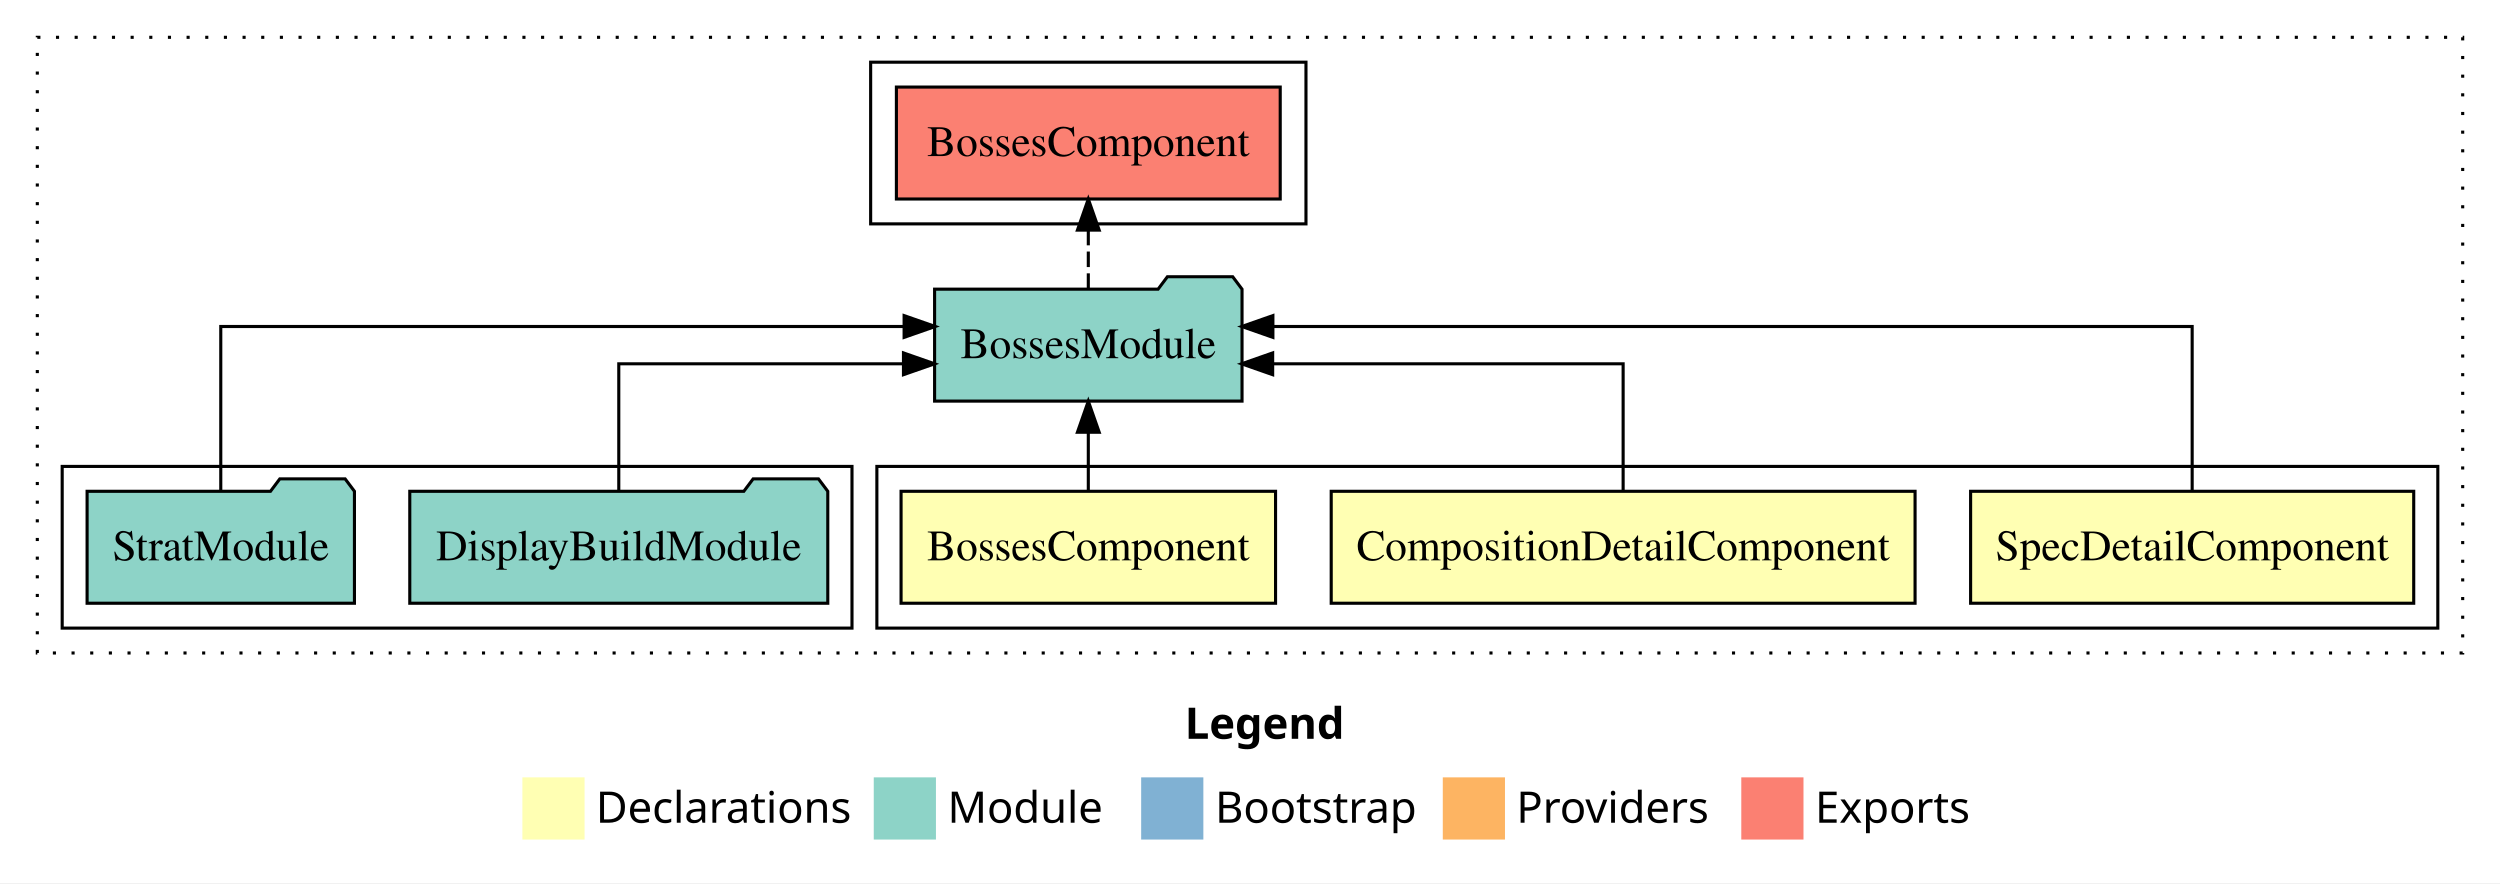
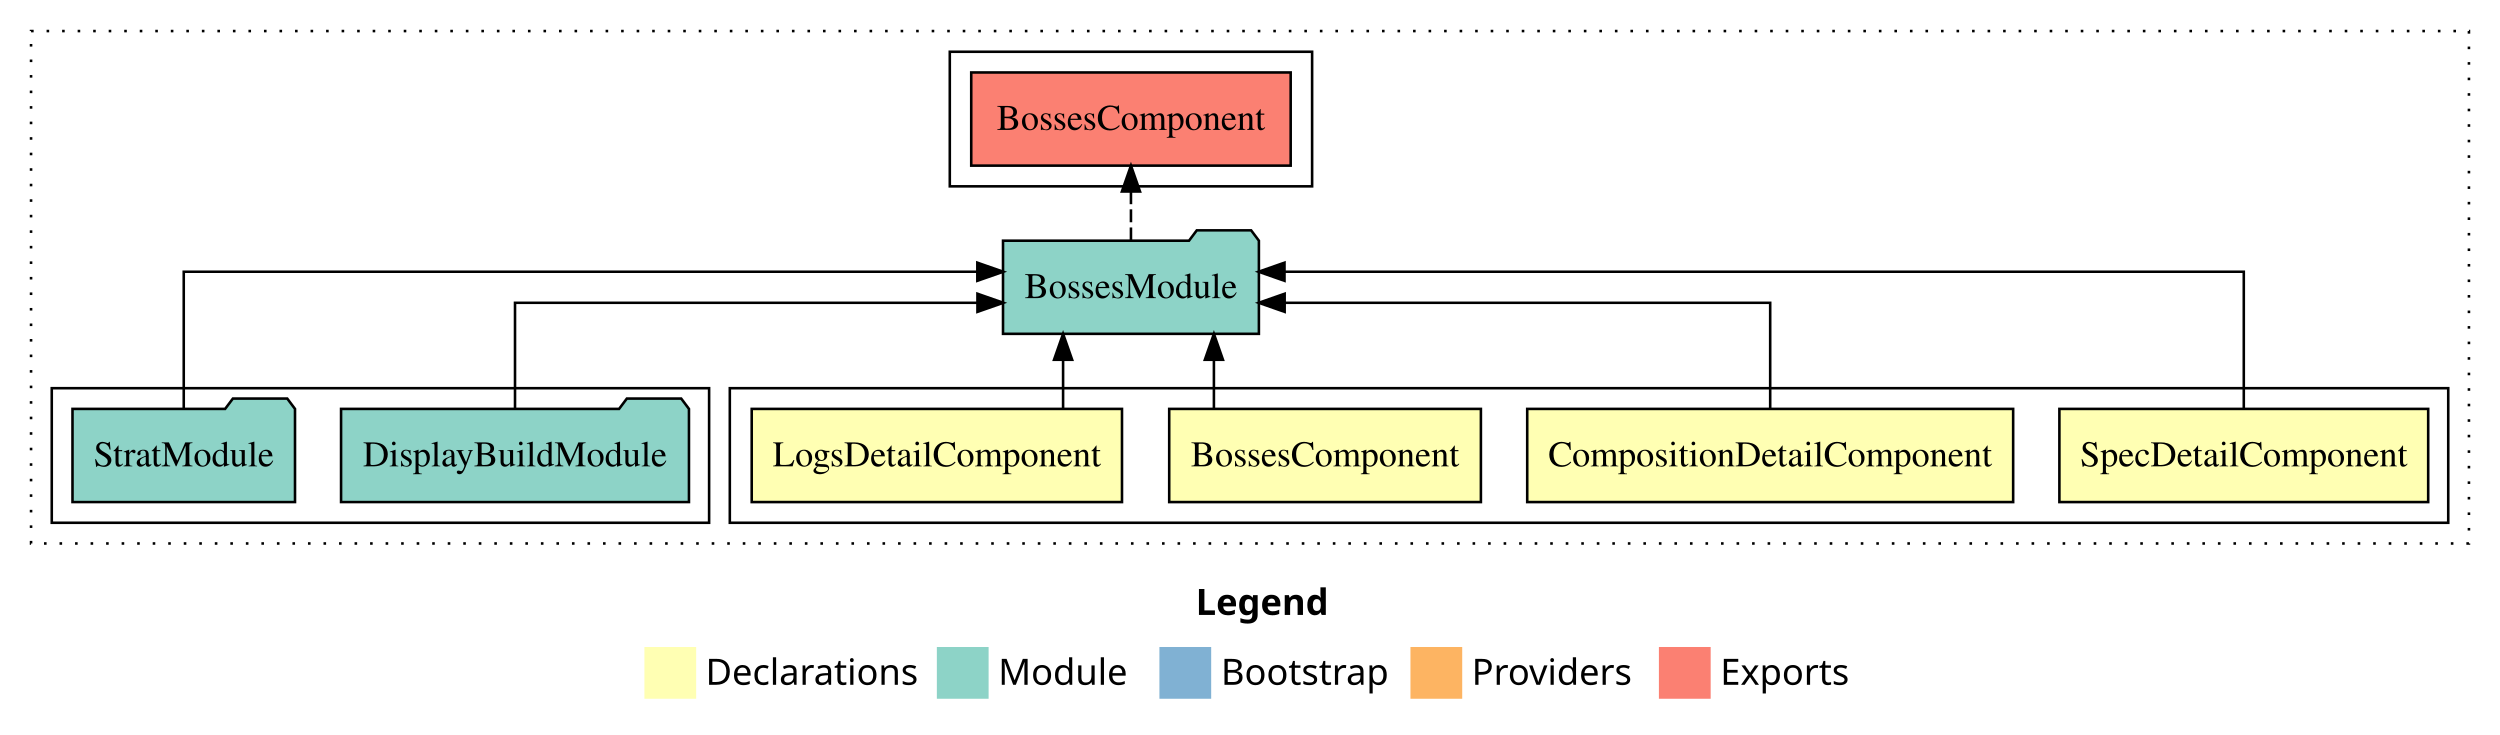
- <svg xmlns="http://www.w3.org/2000/svg" width="804pt" height="284pt" viewBox="0.00 0.00 804.00 284.00">
+ <svg xmlns="http://www.w3.org/2000/svg" width="966pt" height="284pt" viewBox="0.00 0.00 966.00 284.00">
  <g id="graph0" class="graph" transform="scale(1 1) rotate(0) translate(4 280)">
-     <polygon fill="#ffffff" stroke="transparent" points="-4,4 -4,-280 800,-280 800,4 -4,4" />
-     <text text-anchor="start" x="377.009" y="-42.4" font-family="sans-serif" font-weight="bold" font-size="14.00" fill="#000000">Legend</text>
-     <polygon fill="#ffffb3" stroke="transparent" points="164,-10 164,-30 184,-30 184,-10 164,-10" />
-     <text text-anchor="start" x="187.629" y="-15.4" font-family="sans-serif" font-size="14.00" fill="#000000">  Declarations</text>
-     <polygon fill="#8dd3c7" stroke="transparent" points="277,-10 277,-30 297,-30 297,-10 277,-10" />
-     <text text-anchor="start" x="300.725" y="-15.4" font-family="sans-serif" font-size="14.00" fill="#000000">  Module</text>
-     <polygon fill="#80b1d3" stroke="transparent" points="363,-10 363,-30 383,-30 383,-10 363,-10" />
-     <text text-anchor="start" x="386.781" y="-15.4" font-family="sans-serif" font-size="14.00" fill="#000000">  Bootstrap</text>
-     <polygon fill="#fdb462" stroke="transparent" points="460,-10 460,-30 480,-30 480,-10 460,-10" />
-     <text text-anchor="start" x="483.673" y="-15.4" font-family="sans-serif" font-size="14.00" fill="#000000">  Providers</text>
-     <polygon fill="#fb8072" stroke="transparent" points="556,-10 556,-30 576,-30 576,-10 556,-10" />
-     <text text-anchor="start" x="579.726" y="-15.4" font-family="sans-serif" font-size="14.00" fill="#000000">  Exports</text>
+     <polygon fill="#ffffff" stroke="transparent" points="-4,4 -4,-280 962,-280 962,4 -4,4" />
+     <text text-anchor="start" x="458.009" y="-42.4" font-family="sans-serif" font-weight="bold" font-size="14.00" fill="#000000">Legend</text>
+     <polygon fill="#ffffb3" stroke="transparent" points="245,-10 245,-30 265,-30 265,-10 245,-10" />
+     <text text-anchor="start" x="268.629" y="-15.4" font-family="sans-serif" font-size="14.00" fill="#000000">  Declarations</text>
+     <polygon fill="#8dd3c7" stroke="transparent" points="358,-10 358,-30 378,-30 378,-10 358,-10" />
+     <text text-anchor="start" x="381.725" y="-15.4" font-family="sans-serif" font-size="14.00" fill="#000000">  Module</text>
+     <polygon fill="#80b1d3" stroke="transparent" points="444,-10 444,-30 464,-30 464,-10 444,-10" />
+     <text text-anchor="start" x="467.781" y="-15.4" font-family="sans-serif" font-size="14.00" fill="#000000">  Bootstrap</text>
+     <polygon fill="#fdb462" stroke="transparent" points="541,-10 541,-30 561,-30 561,-10 541,-10" />
+     <text text-anchor="start" x="564.673" y="-15.4" font-family="sans-serif" font-size="14.00" fill="#000000">  Providers</text>
+     <polygon fill="#fb8072" stroke="transparent" points="637,-10 637,-30 657,-30 657,-10 637,-10" />
+     <text text-anchor="start" x="660.726" y="-15.4" font-family="sans-serif" font-size="14.00" fill="#000000">  Exports</text>
    <g id="clust1" class="cluster">
-       <polygon fill="none" stroke="#000000" stroke-dasharray="1,5" points="8,-70 8,-268 788,-268 788,-70 8,-70" />
+       <polygon fill="none" stroke="#000000" stroke-dasharray="1,5" points="8,-70 8,-268 950,-268 950,-70 8,-70" />
    </g>
    <g id="clust2" class="cluster">
-       <polygon fill="none" stroke="#000000" points="278,-78 278,-130 780,-130 780,-78 278,-78" />
+       <polygon fill="none" stroke="#000000" points="278,-78 278,-130 942,-130 942,-78 278,-78" />
    </g>
-     <g id="clust6" class="cluster">
+     <g id="clust7" class="cluster">
      <polygon fill="none" stroke="#000000" points="16,-78 16,-130 270,-130 270,-78 16,-78" />
    </g>
-     <g id="clust7" class="cluster">
-       <polygon fill="none" stroke="#000000" points="276,-208 276,-260 416,-260 416,-208 276,-208" />
+     <g id="clust8" class="cluster">
+       <polygon fill="none" stroke="#000000" points="363,-208 363,-260 503,-260 503,-208 363,-208" />
    </g>
    <g id="node1" class="node">
-       <polygon fill="#ffffb3" stroke="#000000" points="772.252,-122 629.748,-122 629.748,-86 772.252,-86 772.252,-122" />
-       <text text-anchor="middle" x="701" y="-99.8" font-family="Times,serif" font-size="14.00" fill="#000000">SpecDetailComponent</text>
+       <polygon fill="#ffffb3" stroke="#000000" points="934.252,-122 791.748,-122 791.748,-86 934.252,-86 934.252,-122" />
+       <text text-anchor="middle" x="863" y="-99.8" font-family="Times,serif" font-size="14.00" fill="#000000">SpecDetailComponent</text>
+     </g>
+     <g id="node5" class="node">
+       <polygon fill="#8dd3c7" stroke="#000000" points="482.436,-187 479.436,-191 458.436,-191 455.436,-187 383.564,-187 383.564,-151 482.436,-151 482.436,-187" />
+       <text text-anchor="middle" x="433" y="-164.8" font-family="Times,serif" font-size="14.00" fill="#000000">BossesModule</text>
+     </g>
+     <g id="edge1" class="edge">
+       <path fill="none" stroke="#000000" d="M863,-122.284C863,-143.321 863,-175 863,-175 863,-175 492.327,-175 492.327,-175" />
+       <polygon fill="#000000" stroke="#000000" points="492.327,-171.5 482.327,-175 492.326,-178.5 492.327,-171.5" />
+     </g>
+     <g id="node2" class="node">
+       <polygon fill="#ffffb3" stroke="#000000" points="773.884,-122 586.116,-122 586.116,-86 773.884,-86 773.884,-122" />
+       <text text-anchor="middle" x="680" y="-99.8" font-family="Times,serif" font-size="14.00" fill="#000000">CompositionDetailComponent</text>
+     </g>
+     <g id="edge2" class="edge">
+       <path fill="none" stroke="#000000" d="M680,-122.022C680,-139.373 680,-163 680,-163 680,-163 492.39,-163 492.39,-163" />
+       <polygon fill="#000000" stroke="#000000" points="492.39,-159.5 482.39,-163 492.39,-166.5 492.39,-159.5" />
+     </g>
+     <g id="node3" class="node">
+       <polygon fill="#ffffb3" stroke="#000000" points="568.218,-122 447.782,-122 447.782,-86 568.218,-86 568.218,-122" />
+       <text text-anchor="middle" x="508" y="-99.8" font-family="Times,serif" font-size="14.00" fill="#000000">BossesComponent</text>
+     </g>
+     <g id="edge3" class="edge">
+       <path fill="none" stroke="#000000" d="M465.054,-122.106C465.054,-122.106 465.054,-140.991 465.054,-140.991" />
+       <polygon fill="#000000" stroke="#000000" points="461.554,-140.991 465.054,-150.991 468.554,-140.991 461.554,-140.991" />
    </g>
    <g id="node4" class="node">
-       <polygon fill="#8dd3c7" stroke="#000000" points="395.436,-187 392.436,-191 371.436,-191 368.436,-187 296.564,-187 296.564,-151 395.436,-151 395.436,-187" />
-       <text text-anchor="middle" x="346" y="-164.8" font-family="Times,serif" font-size="14.00" fill="#000000">BossesModule</text>
+       <polygon fill="#ffffb3" stroke="#000000" points="429.538,-122 286.462,-122 286.462,-86 429.538,-86 429.538,-122" />
+       <text text-anchor="middle" x="358" y="-99.8" font-family="Times,serif" font-size="14.00" fill="#000000">LogsDetailComponent</text>
    </g>
-     <g id="edge1" class="edge">
-       <path fill="none" stroke="#000000" d="M701,-122.284C701,-143.321 701,-175 701,-175 701,-175 405.361,-175 405.361,-175" />
-       <polygon fill="#000000" stroke="#000000" points="405.361,-171.5 395.361,-175 405.361,-178.5 405.361,-171.5" />
+     <g id="edge4" class="edge">
+       <path fill="none" stroke="#000000" d="M406.776,-122.106C406.776,-122.106 406.776,-140.991 406.776,-140.991" />
+       <polygon fill="#000000" stroke="#000000" points="403.276,-140.991 406.776,-150.991 410.276,-140.991 403.276,-140.991" />
    </g>
-     <g id="node2" class="node">
-       <polygon fill="#ffffb3" stroke="#000000" points="611.884,-122 424.116,-122 424.116,-86 611.884,-86 611.884,-122" />
-       <text text-anchor="middle" x="518" y="-99.8" font-family="Times,serif" font-size="14.00" fill="#000000">CompositionDetailComponent</text>
+     <g id="node8" class="node">
+       <polygon fill="#fb8072" stroke="#000000" points="494.718,-252 371.282,-252 371.282,-216 494.718,-216 494.718,-252" />
+       <text text-anchor="middle" x="433" y="-229.8" font-family="Times,serif" font-size="14.00" fill="#000000">BossesComponent </text>
    </g>
-     <g id="edge2" class="edge">
-       <path fill="none" stroke="#000000" d="M518,-122.022C518,-139.373 518,-163 518,-163 518,-163 405.288,-163 405.288,-163" />
-       <polygon fill="#000000" stroke="#000000" points="405.288,-159.5 395.288,-163 405.288,-166.5 405.288,-159.5" />
+     <g id="edge7" class="edge">
+       <path fill="none" stroke="#000000" stroke-dasharray="5,2" d="M433,-187.106C433,-187.106 433,-205.991 433,-205.991" />
+       <polygon fill="#000000" stroke="#000000" points="429.5,-205.991 433,-215.991 436.5,-205.991 429.5,-205.991" />
    </g>
-     <g id="node3" class="node">
-       <polygon fill="#ffffb3" stroke="#000000" points="406.218,-122 285.782,-122 285.782,-86 406.218,-86 406.218,-122" />
-       <text text-anchor="middle" x="346" y="-99.8" font-family="Times,serif" font-size="14.00" fill="#000000">BossesComponent</text>
-     </g>
-     <g id="edge3" class="edge">
-       <path fill="none" stroke="#000000" d="M346,-122.106C346,-122.106 346,-140.991 346,-140.991" />
-       <polygon fill="#000000" stroke="#000000" points="342.5,-140.991 346,-150.991 349.5,-140.991 342.5,-140.991" />
-     </g>
-     <g id="node7" class="node">
-       <polygon fill="#fb8072" stroke="#000000" points="407.718,-252 284.282,-252 284.282,-216 407.718,-216 407.718,-252" />
-       <text text-anchor="middle" x="346" y="-229.8" font-family="Times,serif" font-size="14.00" fill="#000000">BossesComponent </text>
-     </g>
-     <g id="edge6" class="edge">
-       <path fill="none" stroke="#000000" stroke-dasharray="5,2" d="M346,-187.106C346,-187.106 346,-205.991 346,-205.991" />
-       <polygon fill="#000000" stroke="#000000" points="342.5,-205.991 346,-215.991 349.5,-205.991 342.5,-205.991" />
-     </g>
-     <g id="node5" class="node">
+     <g id="node6" class="node">
      <polygon fill="#8dd3c7" stroke="#000000" points="262.215,-122 259.215,-126 238.215,-126 235.215,-122 127.785,-122 127.785,-86 262.215,-86 262.215,-122" />
      <text text-anchor="middle" x="195" y="-99.8" font-family="Times,serif" font-size="14.00" fill="#000000">DisplayBuildModule</text>
    </g>
-     <g id="edge4" class="edge">
-       <path fill="none" stroke="#000000" d="M195,-122.022C195,-139.373 195,-163 195,-163 195,-163 286.557,-163 286.557,-163" />
-       <polygon fill="#000000" stroke="#000000" points="286.557,-166.5 296.557,-163 286.557,-159.5 286.557,-166.5" />
+     <g id="edge5" class="edge">
+       <path fill="none" stroke="#000000" d="M195,-122.022C195,-139.373 195,-163 195,-163 195,-163 373.686,-163 373.686,-163" />
+       <polygon fill="#000000" stroke="#000000" points="373.686,-166.5 383.686,-163 373.686,-159.5 373.686,-166.5" />
    </g>
-     <g id="node6" class="node">
+     <g id="node7" class="node">
      <polygon fill="#8dd3c7" stroke="#000000" points="109.989,-122 106.989,-126 85.989,-126 82.989,-122 24.011,-122 24.011,-86 109.989,-86 109.989,-122" />
      <text text-anchor="middle" x="67" y="-99.8" font-family="Times,serif" font-size="14.00" fill="#000000">StratModule</text>
    </g>
-     <g id="edge5" class="edge">
-       <path fill="none" stroke="#000000" d="M67,-122.284C67,-143.321 67,-175 67,-175 67,-175 286.763,-175 286.763,-175" />
-       <polygon fill="#000000" stroke="#000000" points="286.763,-178.5 296.763,-175 286.763,-171.5 286.763,-178.5" />
+     <g id="edge6" class="edge">
+       <path fill="none" stroke="#000000" d="M67,-122.284C67,-143.321 67,-175 67,-175 67,-175 373.64,-175 373.64,-175" />
+       <polygon fill="#000000" stroke="#000000" points="373.64,-178.5 383.64,-175 373.64,-171.5 373.64,-178.5" />
    </g>
  </g>
</svg>
